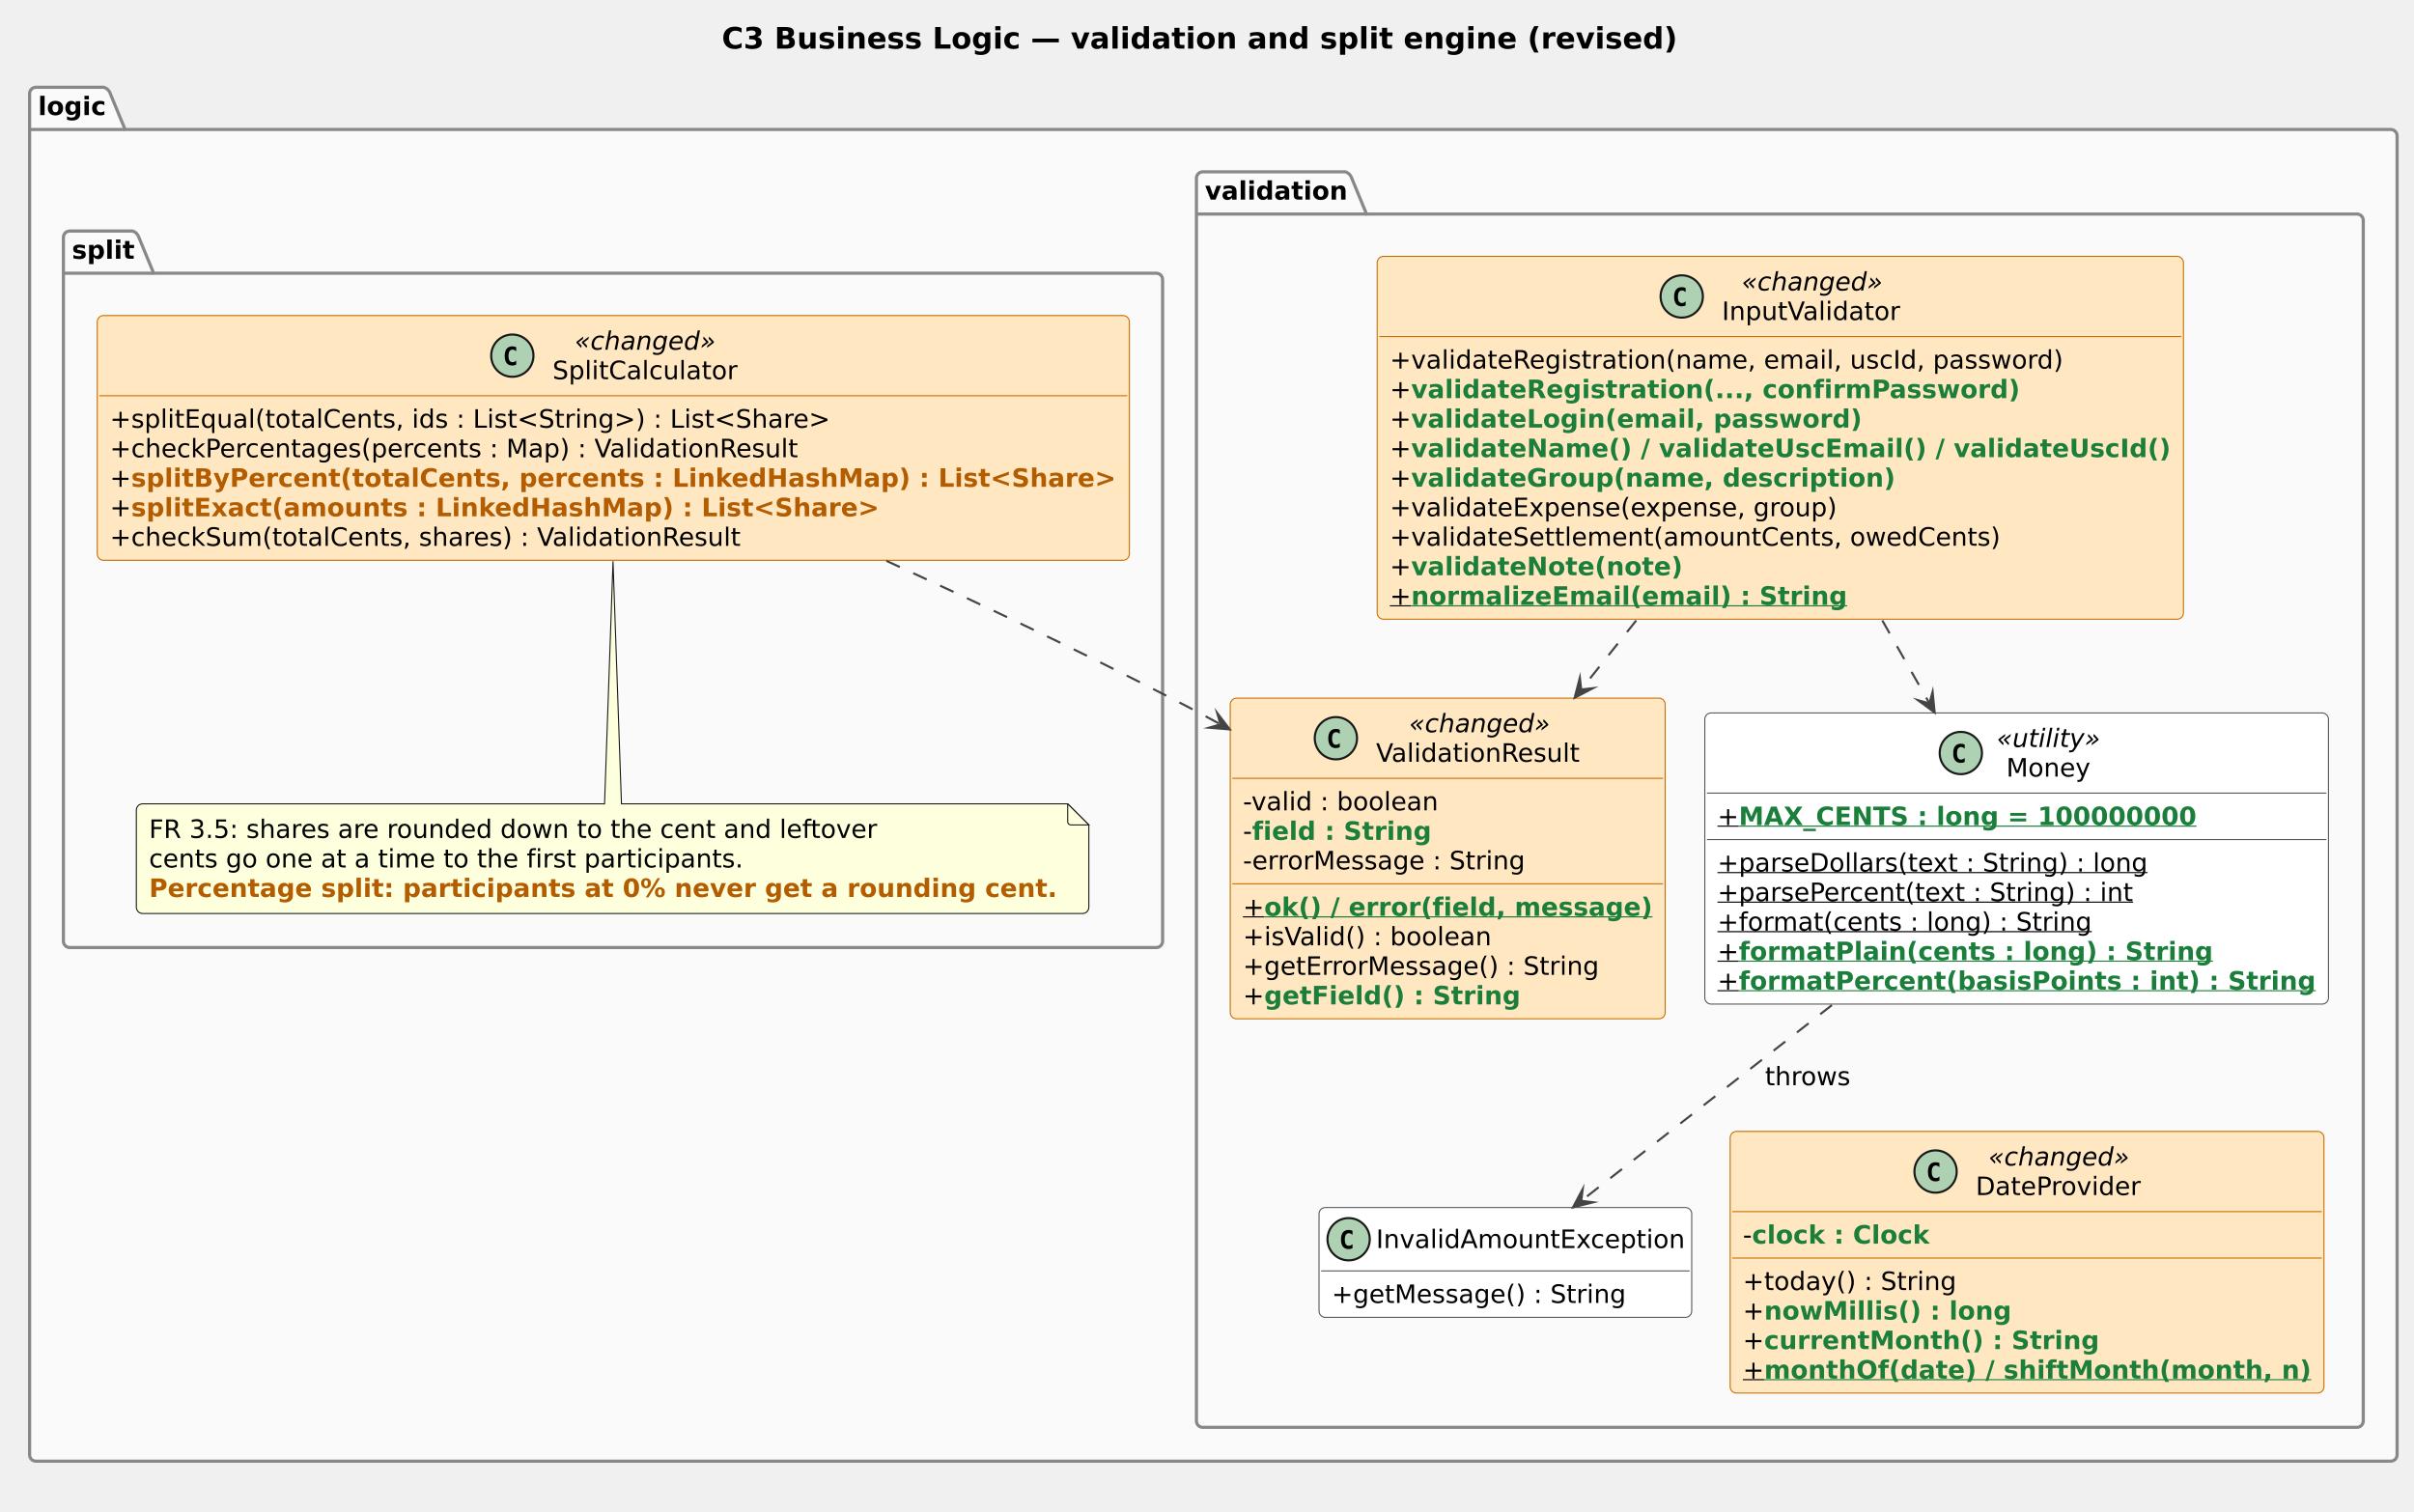
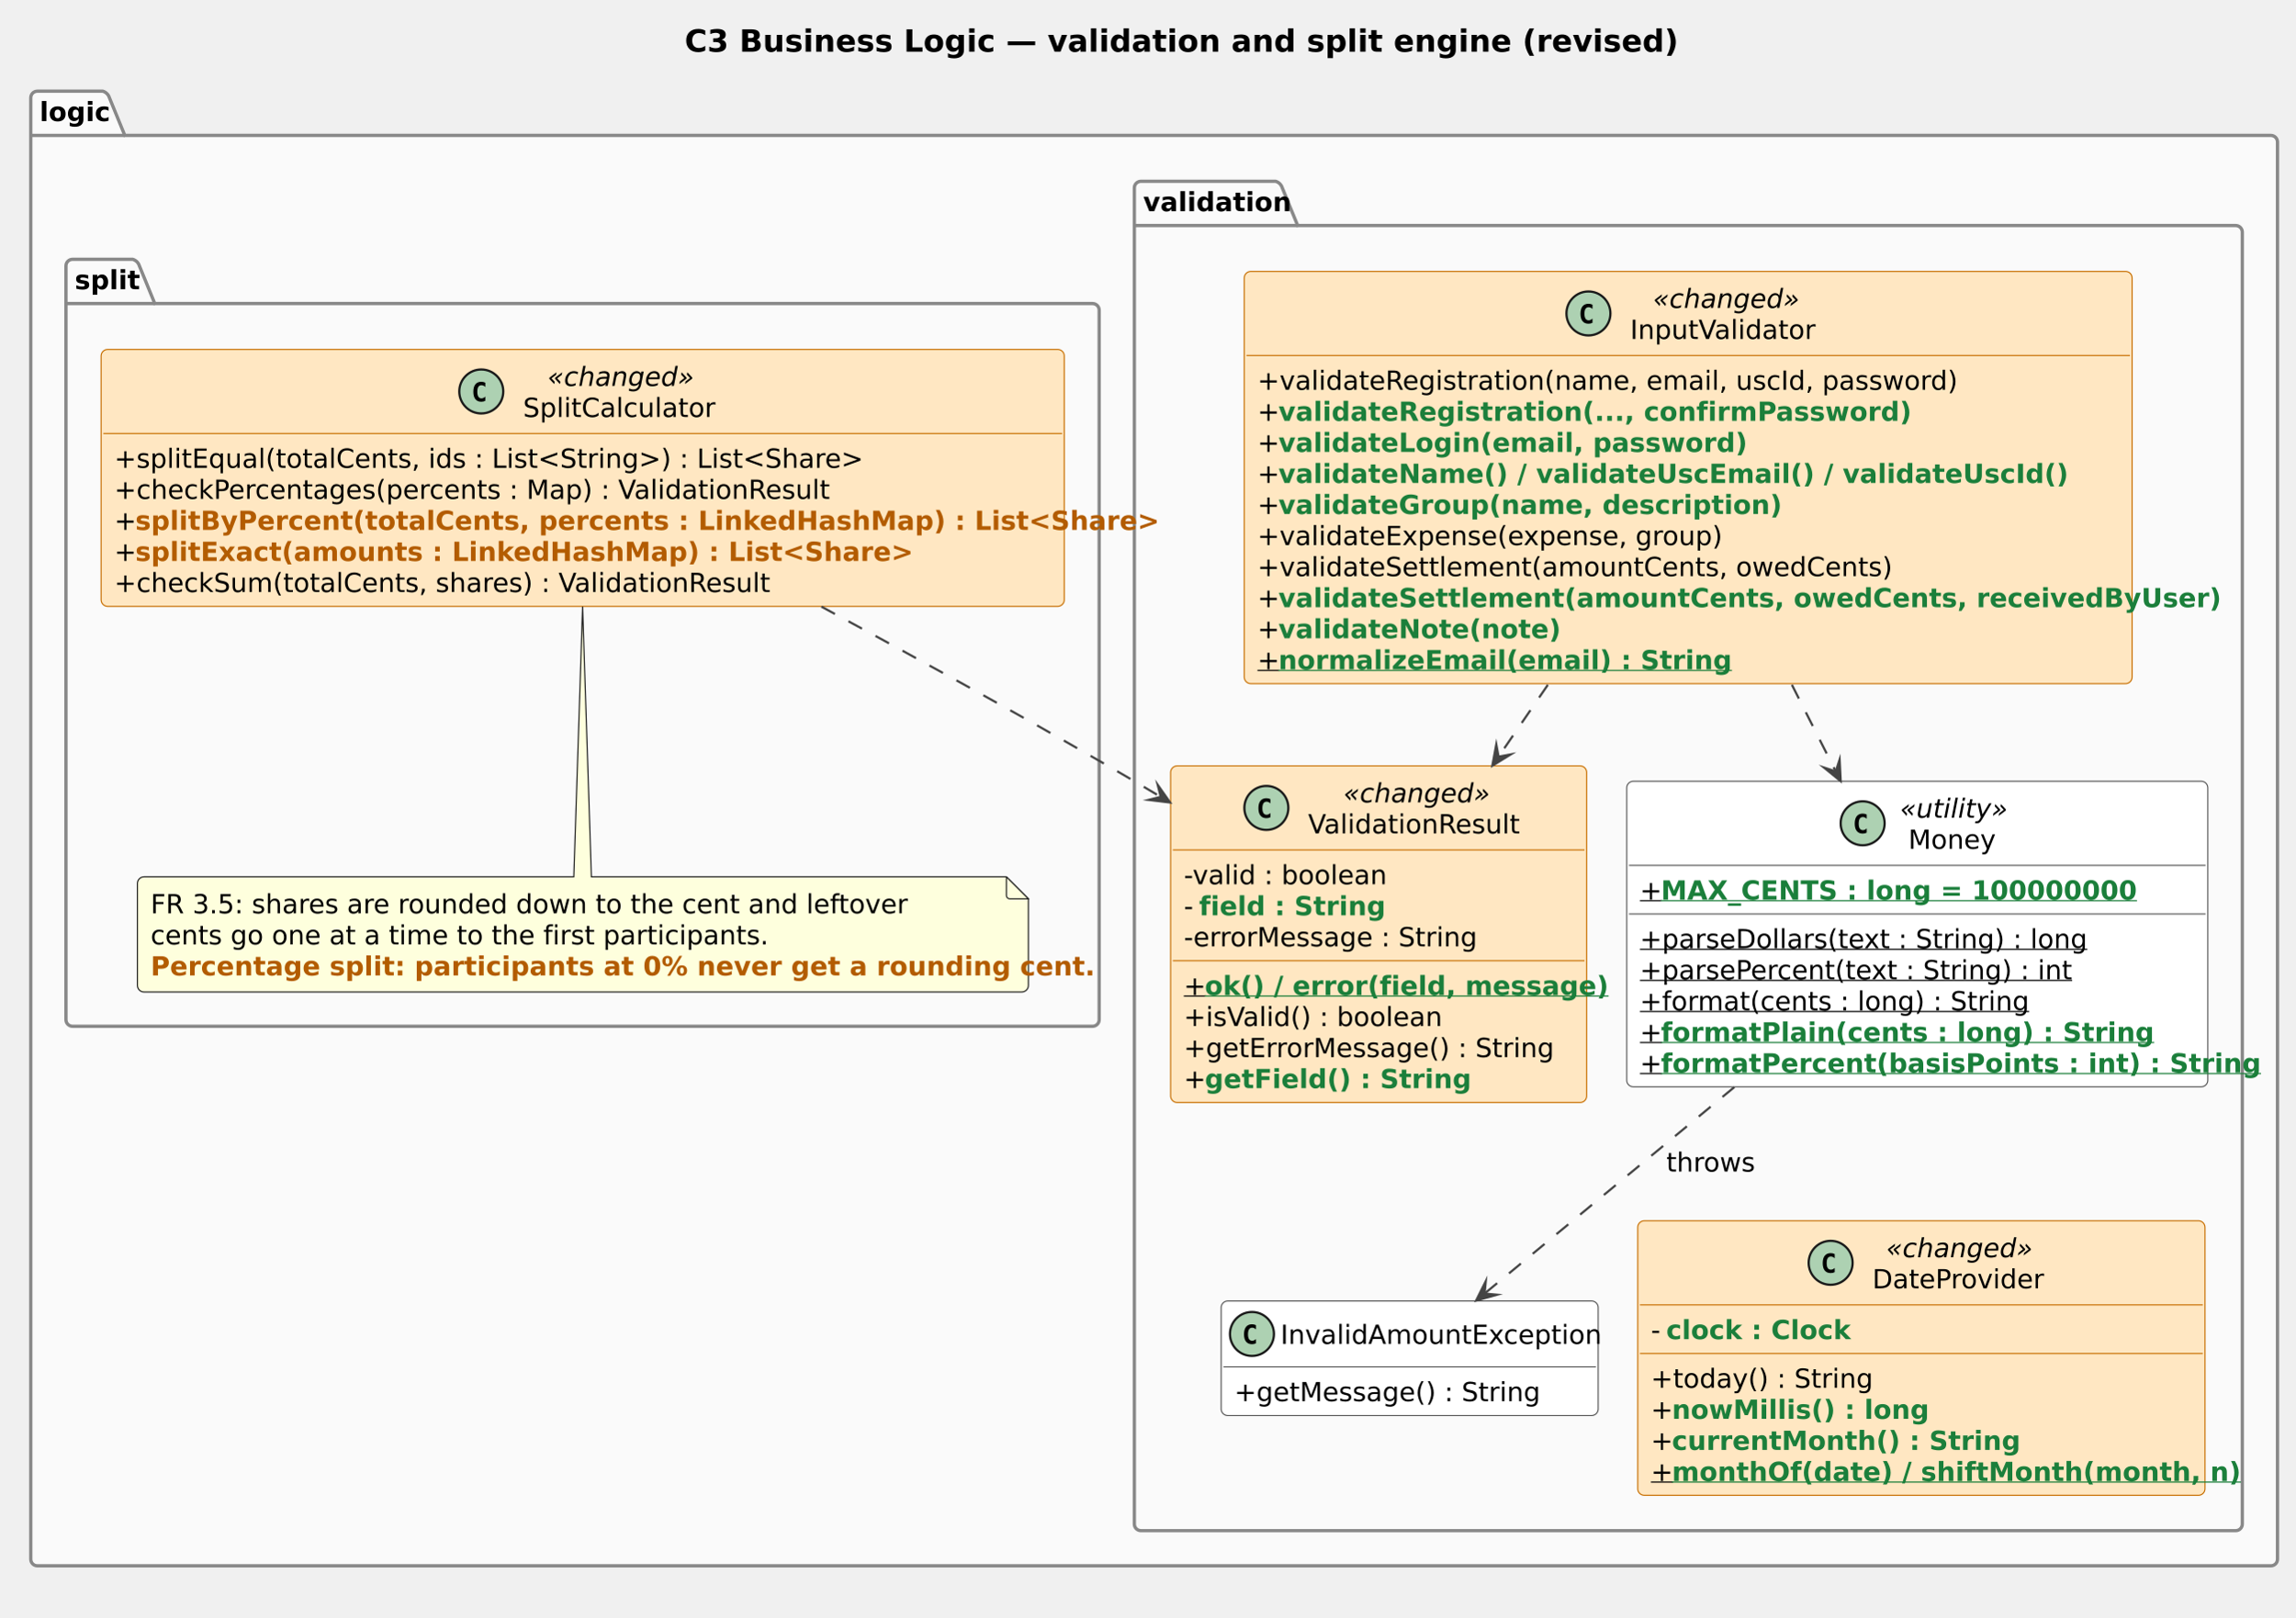
- <svg xmlns="http://www.w3.org/2000/svg" version="1.1" data-diagram-type="CLASS" style="width:1142px;height:715px;background:#FFFFFF;" width="1142px" height="715px" viewBox="0 0 1142 715" zoomAndPan="magnify" preserveAspectRatio="none" contentStyleType="text/css">
+ <svg xmlns="http://www.w3.org/2000/svg" version="1.1" data-diagram-type="CLASS" style="width:1044px;height:736px;background:#FFFFFF;" width="1044px" height="736px" viewBox="0 0 1044 736" zoomAndPan="magnify" preserveAspectRatio="none" contentStyleType="text/css">
  <defs />
  <g font-family="sans-serif" lengthAdjust="spacing">
    <g class="title" data-source-line="5">
-       <text x="341.463" y="22.995" fill="#000" font-size="14" textLength="452.074" font-weight="700" font-family="'DejaVu Sans'">C3 Business Logic — validation and split engine (revised)</text>
+       <text x="311.439" y="23.535" fill="#000" font-size="14" textLength="414.121" font-weight="700" font-family="'DejaVu Sans'">C3 Business Logic — validation and split engine (revised)</text>
    </g>
    <g class="cluster" data-qualified-name="logic" id="ent0003" data-source-line="8">
-       <path d="M17,41.297 L49.174,41.297 A4.5,4.5 0 0 1 52.174,44.297 L59.174,61.266 L1131,61.266 A3,3 0 0 1 1134,64.266 L1134,688.297 A3,3 0 0 1 1131,691.297 L17,691.297 A3,3 0 0 1 14,688.297 L14,44.297 A3,3 0 0 1 17,41.297" style="stroke:#888;stroke-width:1.5;" fill="#FAFAFA" />
-       <line x1="14" y1="61.266" x2="59.174" y2="61.266" style="stroke:#888;stroke-width:1.5;" />
-       <text x="18" y="54.436" fill="#000" font-size="12" textLength="32.174" font-weight="700" font-family="'DejaVu Sans'">logic</text>
+       <path d="M17,41.488 L46.771,41.488 A4.5,4.5 0 0 1 49.771,44.488 L56.771,61.621 L1033,61.621 A3,3 0 0 1 1036,64.621 L1036,709.488 A3,3 0 0 1 1033,712.488 L17,712.488 A3,3 0 0 1 14,709.488 L14,44.488 A3,3 0 0 1 17,41.488" style="stroke:#888;stroke-width:1.5;" fill="#FAFAFA" />
+       <line x1="14" y1="61.621" x2="56.771" y2="61.621" style="stroke:#888;stroke-width:1.5;" />
+       <text x="18" y="55.09" fill="#000" font-size="12" textLength="29.771" font-weight="700" font-family="'DejaVu Sans'">logic</text>
    </g>
    <g class="cluster" data-qualified-name="logic.validation" id="ent0001" data-source-line="7">
-       <path d="M569,81.297 L636.471,81.297 A4.5,4.5 0 0 1 639.471,84.297 L646.471,101.266 L1115,101.266 A3,3 0 0 1 1118,104.266 L1118,672.297 A3,3 0 0 1 1115,675.297 L569,675.297 A3,3 0 0 1 566,672.297 L566,84.297 A3,3 0 0 1 569,81.297" style="stroke:#888;stroke-width:1.5;" fill="#FAFAFA" />
-       <line x1="566" y1="101.266" x2="646.471" y2="101.266" style="stroke:#888;stroke-width:1.5;" />
-       <text x="570" y="94.436" fill="#000" font-size="12" textLength="67.471" font-weight="700" font-family="'DejaVu Sans'">validation</text>
+       <path d="M519,82.488 L580.295,82.488 A4.5,4.5 0 0 1 583.295,85.488 L590.295,102.621 L1017,102.621 A3,3 0 0 1 1020,105.621 L1020,693.488 A3,3 0 0 1 1017,696.488 L519,696.488 A3,3 0 0 1 516,693.488 L516,85.488 A3,3 0 0 1 519,82.488" style="stroke:#888;stroke-width:1.5;" fill="#FAFAFA" />
+       <line x1="516" y1="102.621" x2="590.295" y2="102.621" style="stroke:#888;stroke-width:1.5;" />
+       <text x="520" y="96.09" fill="#000" font-size="12" textLength="61.295" font-weight="700" font-family="'DejaVu Sans'">validation</text>
    </g>
-     <g class="cluster" data-qualified-name="logic.split" id="ent0008" data-source-line="48">
-       <path d="M33,109.297 L62.695,109.297 A4.5,4.5 0 0 1 65.695,112.297 L72.695,129.266 L547,129.266 A3,3 0 0 1 550,132.266 L550,445.297 A3,3 0 0 1 547,448.297 L33,448.297 A3,3 0 0 1 30,445.297 L30,112.297 A3,3 0 0 1 33,109.297" style="stroke:#888;stroke-width:1.5;" fill="#FAFAFA" />
-       <line x1="30" y1="129.266" x2="72.695" y2="129.266" style="stroke:#888;stroke-width:1.5;" />
-       <text x="34" y="122.436" fill="#000" font-size="12" textLength="29.695" font-weight="700" font-family="'DejaVu Sans'">split</text>
+     <g class="cluster" data-qualified-name="logic.split" id="ent0008" data-source-line="49">
+       <path d="M33,117.988 L60.404,117.988 A4.5,4.5 0 0 1 63.404,120.988 L70.404,138.121 L497,138.121 A3,3 0 0 1 500,141.121 L500,463.988 A3,3 0 0 1 497,466.988 L33,466.988 A3,3 0 0 1 30,463.988 L30,120.988 A3,3 0 0 1 33,117.988" style="stroke:#888;stroke-width:1.5;" fill="#FAFAFA" />
+       <line x1="30" y1="138.121" x2="70.404" y2="138.121" style="stroke:#888;stroke-width:1.5;" />
+       <text x="34" y="131.59" fill="#000" font-size="12" textLength="27.404" font-weight="700" font-family="'DejaVu Sans'">split</text>
    </g>
    <g class="entity" data-qualified-name="logic.validation.Money" id="ent0002" data-source-line="8">
-       <rect x="806.5" y="337.297" width="295.031" height="137.75" fill="#FFF" style="stroke:#555;stroke-width:0.5;" rx="3" ry="3" />
-       <ellipse cx="927.614" cy="356.266" rx="10" ry="10" fill="#ADD1B2" style="stroke:#181818;stroke-width:1;" />
-       <path d="M929.442,360.516 Q929.036,360.719 928.583,360.828 Q928.13,360.938 927.646,360.938 Q925.864,360.938 924.927,359.781 Q924.005,358.609 924.005,356.406 Q924.005,354.188 924.927,353.031 Q925.864,351.859 927.646,351.859 Q928.13,351.859 928.583,351.969 Q929.052,352.063 929.442,352.281 L929.442,354.203 Q929.005,353.797 928.583,353.609 Q928.161,353.406 927.724,353.406 Q926.771,353.406 926.286,354.172 Q925.802,354.922 925.802,356.406 Q925.802,357.875 926.286,358.625 Q926.771,359.375 927.724,359.375 Q928.161,359.375 928.583,359.188 Q929.005,359 929.442,358.594 L929.442,360.516 Z " fill="#000" />
-       <text x="944.614" y="353.436" fill="#000" font-size="12" textLength="48.803" font-style="italic" font-family="'DejaVu Sans'">«utility»</text>
-       <text x="949.123" y="367.404" fill="#000" font-size="12" textLength="39.785" font-family="'DejaVu Sans'">Money</text>
-       <line x1="807.5" y1="375.234" x2="1100.531" y2="375.234" style="stroke:#555;stroke-width:0.5;" />
-       <text x="812.5" y="390.373" fill="#000" font-size="12" text-decoration="underline" font-family="'DejaVu Sans'">+</text>
-       <text x="822.555" y="390.373" fill="#1B7F3B" font-size="12" textLength="216.557" font-weight="700" text-decoration="underline" font-family="'DejaVu Sans'">MAX_CENTS : long = 100000000</text>
-       <line x1="807.5" y1="397.203" x2="1100.531" y2="397.203" style="stroke:#555;stroke-width:0.5;" />
-       <text x="812.5" y="412.342" fill="#000" font-size="12" textLength="203.695" text-decoration="underline" font-family="'DejaVu Sans'">+parseDollars(text : String) : long</text>
-       <text x="812.5" y="426.311" fill="#000" font-size="12" textLength="197.496" text-decoration="underline" font-family="'DejaVu Sans'">+parsePercent(text : String) : int</text>
-       <text x="812.5" y="440.279" fill="#000" font-size="12" textLength="177.264" text-decoration="underline" font-family="'DejaVu Sans'">+format(cents : long) : String</text>
-       <text x="812.5" y="454.248" fill="#000" font-size="12" text-decoration="underline" font-family="'DejaVu Sans'">+</text>
-       <text x="822.555" y="454.248" fill="#1B7F3B" font-size="12" textLength="224.367" font-weight="700" text-decoration="underline" font-family="'DejaVu Sans'">formatPlain(cents : long) : String</text>
-       <text x="812.5" y="468.217" fill="#000" font-size="12" text-decoration="underline" font-family="'DejaVu Sans'">+</text>
-       <text x="822.555" y="468.217" fill="#1B7F3B" font-size="12" textLength="272.977" font-weight="700" text-decoration="underline" font-family="'DejaVu Sans'">formatPercent(basisPoints : int) : String</text>
+       <rect x="740" y="355.488" width="264.293" height="139.063" fill="#FFF" style="stroke:#555;stroke-width:0.5;" rx="3" ry="3" />
+       <ellipse cx="847.31" cy="374.621" rx="10" ry="10" fill="#ADD1B2" style="stroke:#181818;stroke-width:1;" />
+       <path d="M849.144,378.869 Q848.733,379.08 848.282,379.186 Q847.831,379.291 847.333,379.291 Q845.563,379.291 844.632,378.125 Q843.7,376.959 843.7,374.756 Q843.7,372.547 844.632,371.381 Q845.563,370.215 847.333,370.215 Q847.831,370.215 848.288,370.32 Q848.745,370.426 849.144,370.637 L849.144,372.559 Q848.698,372.148 848.279,371.958 Q847.86,371.768 847.415,371.768 Q846.466,371.768 845.982,372.521 Q845.499,373.273 845.499,374.756 Q845.499,376.232 845.982,376.985 Q846.466,377.738 847.415,377.738 Q847.86,377.738 848.279,377.548 Q848.698,377.357 849.144,376.947 Z " fill="#000" />
+       <text x="864.31" y="372.09" fill="#000" font-size="12" textLength="45.674" font-style="italic" font-family="'DejaVu Sans'">«utility»</text>
+       <text x="868.092" y="386.223" fill="#000" font-size="12" textLength="38.109" font-family="'DejaVu Sans'">Money</text>
+       <line x1="741" y1="393.754" x2="1003.293" y2="393.754" style="stroke:#555;stroke-width:0.5;" />
+       <text x="746" y="409.355" fill="#000" font-size="12" text-decoration="underline" font-family="'DejaVu Sans'">+</text>
+       <text x="755.539" y="409.355" fill="#1B7F3B" font-size="12" textLength="200.783" font-weight="700" text-decoration="underline" font-family="'DejaVu Sans'">MAX_CENTS : long = 100000000</text>
+       <line x1="741" y1="415.887" x2="1003.293" y2="415.887" style="stroke:#555;stroke-width:0.5;" />
+       <text x="746" y="431.488" fill="#000" font-size="12" textLength="196.02" text-decoration="underline" font-family="'DejaVu Sans'">+parseDollars(text : String) : long</text>
+       <text x="746" y="445.621" fill="#000" font-size="12" textLength="187.699" text-decoration="underline" font-family="'DejaVu Sans'">+parsePercent(text : String) : int</text>
+       <text x="746" y="459.754" fill="#000" font-size="12" textLength="170.051" text-decoration="underline" font-family="'DejaVu Sans'">+format(cents : long) : String</text>
+       <text x="746" y="473.887" fill="#000" font-size="12" text-decoration="underline" font-family="'DejaVu Sans'">+</text>
+       <text x="755.539" y="473.887" fill="#1B7F3B" font-size="12" textLength="199.576" font-weight="700" text-decoration="underline" font-family="'DejaVu Sans'">formatPlain(cents : long) : String</text>
+       <text x="746" y="488.02" fill="#000" font-size="12" text-decoration="underline" font-family="'DejaVu Sans'">+</text>
+       <text x="755.539" y="488.02" fill="#1B7F3B" font-size="12" textLength="242.754" font-weight="700" text-decoration="underline" font-family="'DejaVu Sans'">formatPercent(basisPoints : int) : String</text>
    </g>
    <g class="entity" data-qualified-name="logic.validation.InvalidAmountException" id="ent0004" data-source-line="16">
-       <rect x="624" y="571.297" width="176.309" height="51.969" fill="#FFF" style="stroke:#555;stroke-width:0.5;" rx="3" ry="3" />
-       <ellipse cx="638" cy="586.297" rx="10" ry="10" fill="#ADD1B2" style="stroke:#181818;stroke-width:1;" />
-       <path d="M639.828,590.547 Q639.422,590.75 638.969,590.859 Q638.516,590.969 638.031,590.969 Q636.25,590.969 635.313,589.813 Q634.391,588.641 634.391,586.438 Q634.391,584.219 635.313,583.063 Q636.25,581.891 638.031,581.891 Q638.516,581.891 638.969,582 Q639.438,582.094 639.828,582.313 L639.828,584.234 Q639.391,583.828 638.969,583.641 Q638.547,583.438 638.109,583.438 Q637.156,583.438 636.672,584.203 Q636.188,584.953 636.188,586.438 Q636.188,587.906 636.672,588.656 Q637.156,589.406 638.109,589.406 Q638.547,589.406 638.969,589.219 Q639.391,589.031 639.828,588.625 L639.828,590.547 Z " fill="#000" />
-       <text x="651" y="590.451" fill="#000" font-size="12" textLength="146.309" font-family="'DejaVu Sans'">InvalidAmountException</text>
-       <line x1="625" y1="601.297" x2="799.309" y2="601.297" style="stroke:#555;stroke-width:0.5;" />
-       <text x="630" y="616.436" fill="#000" font-size="12" textLength="139.201" font-family="'DejaVu Sans'">+getMessage() : String</text>
+       <rect x="555.5" y="591.988" width="171.492" height="52.133" fill="#FFF" style="stroke:#555;stroke-width:0.5;" rx="3" ry="3" />
+       <ellipse cx="569.5" cy="606.988" rx="10" ry="10" fill="#ADD1B2" style="stroke:#181818;stroke-width:1;" />
+       <path d="M571.334,611.236 Q570.924,611.447 570.473,611.553 Q570.021,611.658 569.523,611.658 Q567.754,611.658 566.822,610.492 Q565.891,609.326 565.891,607.123 Q565.891,604.914 566.822,603.748 Q567.754,602.582 569.523,602.582 Q570.021,602.582 570.479,602.688 Q570.936,602.793 571.334,603.004 L571.334,604.926 Q570.889,604.516 570.47,604.325 Q570.051,604.135 569.605,604.135 Q568.656,604.135 568.173,604.888 Q567.689,605.641 567.689,607.123 Q567.689,608.6 568.173,609.353 Q568.656,610.105 569.605,610.105 Q570.051,610.105 570.47,609.915 Q570.889,609.725 571.334,609.314 Z " fill="#000" />
+       <text x="582.5" y="611.523" fill="#000" font-size="12" textLength="141.492" font-family="'DejaVu Sans'">InvalidAmountException</text>
+       <line x1="556.5" y1="621.988" x2="725.992" y2="621.988" style="stroke:#555;stroke-width:0.5;" />
+       <text x="561.5" y="637.59" fill="#000" font-size="12" textLength="131.701" font-family="'DejaVu Sans'">+getMessage() : String</text>
    </g>
    <g class="entity" data-qualified-name="logic.validation.InputValidator" id="ent0005" data-source-line="19">
-       <rect x="651.5" y="121.297" width="381.428" height="171.656" fill="#FFE7C2" style="stroke:#C76E00;stroke-width:0.5;" rx="3" ry="3" />
-       <ellipse cx="795.587" cy="140.266" rx="10" ry="10" fill="#ADD1B2" style="stroke:#181818;stroke-width:1;" />
-       <path d="M797.415,144.516 Q797.009,144.719 796.556,144.828 Q796.103,144.938 795.618,144.938 Q793.837,144.938 792.899,143.781 Q791.978,142.609 791.978,140.406 Q791.978,138.188 792.899,137.031 Q793.837,135.859 795.618,135.859 Q796.103,135.859 796.556,135.969 Q797.024,136.063 797.415,136.281 L797.415,138.203 Q796.978,137.797 796.556,137.609 Q796.134,137.406 795.696,137.406 Q794.743,137.406 794.259,138.172 Q793.774,138.922 793.774,140.406 Q793.774,141.875 794.259,142.625 Q794.743,143.375 795.696,143.375 Q796.134,143.375 796.556,143.188 Q796.978,143 797.415,142.594 L797.415,144.516 Z " fill="#000" />
-       <text x="823.982" y="137.436" fill="#000" font-size="12" textLength="66.463" font-style="italic" font-family="'DejaVu Sans'">«changed»</text>
-       <text x="814.587" y="151.404" fill="#000" font-size="12" textLength="85.254" font-family="'DejaVu Sans'">InputValidator</text>
-       <line x1="652.5" y1="159.234" x2="1031.928" y2="159.234" style="stroke:#C76E00;stroke-width:0.5;" />
-       <text x="657.5" y="174.373" fill="#000" font-size="12" textLength="319.307" font-family="'DejaVu Sans'">+validateRegistration(name, email, uscId, password)</text>
-       <text x="657.5" y="188.342" fill="#000" font-size="12" font-family="'DejaVu Sans'">+</text>
-       <text x="667.555" y="188.342" fill="#1B7F3B" font-size="12" textLength="288.375" font-weight="700" font-family="'DejaVu Sans'">validateRegistration(..., confirmPassword)</text>
-       <text x="657.5" y="202.311" fill="#000" font-size="12" font-family="'DejaVu Sans'">+</text>
-       <text x="667.555" y="202.311" fill="#1B7F3B" font-size="12" textLength="213.328" font-weight="700" font-family="'DejaVu Sans'">validateLogin(email, password)</text>
-       <text x="657.5" y="216.279" fill="#000" font-size="12" font-family="'DejaVu Sans'">+</text>
-       <text x="667.555" y="216.279" fill="#1B7F3B" font-size="12" textLength="359.373" font-weight="700" font-family="'DejaVu Sans'">validateName() / validateUscEmail() / validateUscId()</text>
-       <text x="657.5" y="230.248" fill="#000" font-size="12" font-family="'DejaVu Sans'">+</text>
-       <text x="667.555" y="230.248" fill="#1B7F3B" font-size="12" textLength="229.084" font-weight="700" font-family="'DejaVu Sans'">validateGroup(name, description)</text>
-       <text x="657.5" y="244.217" fill="#000" font-size="12" textLength="211.992" font-family="'DejaVu Sans'">+validateExpense(expense, group)</text>
-       <text x="657.5" y="258.186" fill="#000" font-size="12" textLength="288.844" font-family="'DejaVu Sans'">+validateSettlement(amountCents, owedCents)</text>
-       <text x="657.5" y="272.154" fill="#000" font-size="12" font-family="'DejaVu Sans'">+</text>
-       <text x="667.555" y="272.154" fill="#1B7F3B" font-size="12" textLength="128.502" font-weight="700" font-family="'DejaVu Sans'">validateNote(note)</text>
-       <text x="657.5" y="286.123" fill="#000" font-size="12" text-decoration="underline" font-family="'DejaVu Sans'">+</text>
-       <text x="667.555" y="286.123" fill="#1B7F3B" font-size="12" textLength="206.314" font-weight="700" text-decoration="underline" font-family="'DejaVu Sans'">normalizeEmail(email) : String</text>
+       <rect x="566" y="123.488" width="403.881" height="187.594" fill="#FFE7C2" style="stroke:#C76E00;stroke-width:0.5;" rx="3" ry="3" />
+       <ellipse cx="722.564" cy="142.621" rx="10" ry="10" fill="#ADD1B2" style="stroke:#181818;stroke-width:1;" />
+       <path d="M724.398,146.869 Q723.988,147.08 723.537,147.186 Q723.086,147.291 722.588,147.291 Q720.818,147.291 719.887,146.125 Q718.955,144.959 718.955,142.756 Q718.955,140.547 719.887,139.381 Q720.818,138.215 722.588,138.215 Q723.086,138.215 723.543,138.32 Q724,138.426 724.398,138.637 L724.398,140.559 Q723.953,140.148 723.534,139.958 Q723.115,139.768 722.67,139.768 Q721.721,139.768 721.237,140.521 Q720.754,141.273 720.754,142.756 Q720.754,144.232 721.237,144.985 Q721.721,145.738 722.67,145.738 Q723.115,145.738 723.534,145.548 Q723.953,145.357 724.398,144.947 Z " fill="#000" />
+       <text x="751.959" y="140.09" fill="#000" font-size="12" textLength="61.963" font-style="italic" font-family="'DejaVu Sans'">«changed»</text>
+       <text x="741.564" y="154.223" fill="#000" font-size="12" textLength="82.752" font-family="'DejaVu Sans'">InputValidator</text>
+       <line x1="567" y1="161.754" x2="968.881" y2="161.754" style="stroke:#C76E00;stroke-width:0.5;" />
+       <text x="572" y="177.355" fill="#000" font-size="12" textLength="305.027" font-family="'DejaVu Sans'">+validateRegistration(name, email, uscId, password)</text>
+       <text x="572" y="191.488" fill="#000" font-size="12" font-family="'DejaVu Sans'">+</text>
+       <text x="581.539" y="191.488" fill="#1B7F3B" font-size="12" textLength="256.494" font-weight="700" font-family="'DejaVu Sans'">validateRegistration(..., confirmPassword)</text>
+       <text x="572" y="205.621" fill="#000" font-size="12" font-family="'DejaVu Sans'">+</text>
+       <text x="581.539" y="205.621" fill="#1B7F3B" font-size="12" textLength="192.563" font-weight="700" font-family="'DejaVu Sans'">validateLogin(email, password)</text>
+       <text x="572" y="219.754" fill="#000" font-size="12" font-family="'DejaVu Sans'">+</text>
+       <text x="581.539" y="219.754" fill="#1B7F3B" font-size="12" textLength="327.305" font-weight="700" font-family="'DejaVu Sans'">validateName() / validateUscEmail() / validateUscId()</text>
+       <text x="572" y="233.887" fill="#000" font-size="12" font-family="'DejaVu Sans'">+</text>
+       <text x="581.539" y="233.887" fill="#1B7F3B" font-size="12" textLength="205.969" font-weight="700" font-family="'DejaVu Sans'">validateGroup(name, description)</text>
+       <text x="572" y="248.02" fill="#000" font-size="12" textLength="201.715" font-family="'DejaVu Sans'">+validateExpense(expense, group)</text>
+       <text x="572" y="262.152" fill="#000" font-size="12" textLength="273.691" font-family="'DejaVu Sans'">+validateSettlement(amountCents, owedCents)</text>
+       <text x="572" y="276.285" fill="#000" font-size="12" font-family="'DejaVu Sans'">+</text>
+       <text x="581.539" y="276.285" fill="#1B7F3B" font-size="12" textLength="382.342" font-weight="700" font-family="'DejaVu Sans'">validateSettlement(amountCents, owedCents, receivedByUser)</text>
+       <text x="572" y="290.418" fill="#000" font-size="12" font-family="'DejaVu Sans'">+</text>
+       <text x="581.539" y="290.418" fill="#1B7F3B" font-size="12" textLength="113.994" font-weight="700" font-family="'DejaVu Sans'">validateNote(note)</text>
+       <text x="572" y="304.551" fill="#000" font-size="12" text-decoration="underline" font-family="'DejaVu Sans'">+</text>
+       <text x="581.539" y="304.551" fill="#1B7F3B" font-size="12" textLength="185.49" font-weight="700" text-decoration="underline" font-family="'DejaVu Sans'">normalizeEmail(email) : String</text>
    </g>
-     <g class="entity" data-qualified-name="logic.validation.ValidationResult" id="ent0006" data-source-line="30">
-       <rect x="582" y="330.297" width="205.758" height="151.719" fill="#FFE7C2" style="stroke:#C76E00;stroke-width:0.5;" rx="3" ry="3" />
-       <ellipse cx="631.977" cy="349.266" rx="10" ry="10" fill="#ADD1B2" style="stroke:#181818;stroke-width:1;" />
-       <path d="M633.805,353.516 Q633.398,353.719 632.945,353.828 Q632.492,353.938 632.008,353.938 Q630.227,353.938 629.289,352.781 Q628.367,351.609 628.367,349.406 Q628.367,347.188 629.289,346.031 Q630.227,344.859 632.008,344.859 Q632.492,344.859 632.945,344.969 Q633.414,345.063 633.805,345.281 L633.805,347.203 Q633.367,346.797 632.945,346.609 Q632.523,346.406 632.086,346.406 Q631.133,346.406 630.648,347.172 Q630.164,347.922 630.164,349.406 Q630.164,350.875 630.648,351.625 Q631.133,352.375 632.086,352.375 Q632.523,352.375 632.945,352.188 Q633.367,352 633.805,351.594 L633.805,353.516 Z " fill="#000" />
-       <text x="666.647" y="346.436" fill="#000" font-size="12" textLength="66.463" font-style="italic" font-family="'DejaVu Sans'">«changed»</text>
-       <text x="650.977" y="360.404" fill="#000" font-size="12" textLength="97.805" font-family="'DejaVu Sans'">ValidationResult</text>
-       <line x1="583" y1="368.234" x2="786.758" y2="368.234" style="stroke:#C76E00;stroke-width:0.5;" />
-       <text x="588" y="383.373" fill="#000" font-size="12" textLength="92.719" font-family="'DejaVu Sans'">-valid : boolean</text>
-       <text x="588" y="397.342" fill="#000" font-size="12" font-family="'DejaVu Sans'">-</text>
-       <text x="592.33" y="397.342" fill="#1B7F3B" font-size="12" textLength="84.873" font-weight="700" font-family="'DejaVu Sans'">field : String</text>
-       <text x="588" y="411.311" fill="#000" font-size="12" textLength="133.934" font-family="'DejaVu Sans'">-errorMessage : String</text>
-       <line x1="583" y1="418.141" x2="786.758" y2="418.141" style="stroke:#C76E00;stroke-width:0.5;" />
-       <text x="588" y="433.279" fill="#000" font-size="12" text-decoration="underline" font-family="'DejaVu Sans'">+</text>
-       <text x="598.055" y="433.279" fill="#1B7F3B" font-size="12" textLength="183.703" font-weight="700" text-decoration="underline" font-family="'DejaVu Sans'">ok() / error(field, message)</text>
-       <text x="588" y="447.248" fill="#000" font-size="12" textLength="118.5" font-family="'DejaVu Sans'">+isValid() : boolean</text>
-       <text x="588" y="461.217" fill="#000" font-size="12" textLength="168.926" font-family="'DejaVu Sans'">+getErrorMessage() : String</text>
-       <text x="588" y="475.186" fill="#000" font-size="12" font-family="'DejaVu Sans'">+</text>
-       <text x="598.055" y="475.186" fill="#1B7F3B" font-size="12" textLength="121.283" font-weight="700" font-family="'DejaVu Sans'">getField() : String</text>
+     <g class="entity" data-qualified-name="logic.validation.ValidationResult" id="ent0006" data-source-line="31">
+       <rect x="532.5" y="348.488" width="189.264" height="153.195" fill="#FFE7C2" style="stroke:#C76E00;stroke-width:0.5;" rx="3" ry="3" />
+       <ellipse cx="576.052" cy="367.621" rx="10" ry="10" fill="#ADD1B2" style="stroke:#181818;stroke-width:1;" />
+       <path d="M577.886,371.869 Q577.476,372.08 577.024,372.186 Q576.573,372.291 576.075,372.291 Q574.306,372.291 573.374,371.125 Q572.442,369.959 572.442,367.756 Q572.442,365.547 573.374,364.381 Q574.306,363.215 576.075,363.215 Q576.573,363.215 577.03,363.32 Q577.487,363.426 577.886,363.637 L577.886,365.559 Q577.44,365.148 577.021,364.958 Q576.603,364.768 576.157,364.768 Q575.208,364.768 574.725,365.521 Q574.241,366.273 574.241,367.756 Q574.241,369.232 574.725,369.985 Q575.208,370.738 576.157,370.738 Q576.603,370.738 577.021,370.548 Q577.44,370.357 577.886,369.947 Z " fill="#000" />
+       <text x="611.15" y="365.09" fill="#000" font-size="12" textLength="61.963" font-style="italic" font-family="'DejaVu Sans'">«changed»</text>
+       <text x="595.052" y="379.223" fill="#000" font-size="12" textLength="94.16" font-family="'DejaVu Sans'">ValidationResult</text>
+       <line x1="533.5" y1="386.754" x2="720.764" y2="386.754" style="stroke:#C76E00;stroke-width:0.5;" />
+       <text x="538.5" y="402.355" fill="#000" font-size="12" textLength="92.186" font-family="'DejaVu Sans'">-valid : boolean</text>
+       <text x="538.5" y="416.488" fill="#000" font-size="12" font-family="'DejaVu Sans'">-</text>
+       <text x="545.443" y="416.488" fill="#1B7F3B" font-size="12" textLength="75.51" font-weight="700" font-family="'DejaVu Sans'">field : String</text>
+       <text x="538.5" y="430.621" fill="#000" font-size="12" textLength="131.432" font-family="'DejaVu Sans'">-errorMessage : String</text>
+       <line x1="533.5" y1="437.152" x2="720.764" y2="437.152" style="stroke:#C76E00;stroke-width:0.5;" />
+       <text x="538.5" y="452.754" fill="#000" font-size="12" text-decoration="underline" font-family="'DejaVu Sans'">+</text>
+       <text x="548.039" y="452.754" fill="#1B7F3B" font-size="12" textLength="167.725" font-weight="700" text-decoration="underline" font-family="'DejaVu Sans'">ok() / error(field, message)</text>
+       <text x="538.5" y="466.887" fill="#000" font-size="12" textLength="113.807" font-family="'DejaVu Sans'">+isValid() : boolean</text>
+       <text x="538.5" y="481.02" fill="#000" font-size="12" textLength="160.307" font-family="'DejaVu Sans'">+getErrorMessage() : String</text>
+       <text x="538.5" y="495.152" fill="#000" font-size="12" font-family="'DejaVu Sans'">+</text>
+       <text x="548.039" y="495.152" fill="#1B7F3B" font-size="12" textLength="106.131" font-weight="700" font-family="'DejaVu Sans'">getField() : String</text>
    </g>
-     <g class="entity" data-qualified-name="logic.validation.DateProvider" id="ent0007" data-source-line="39">
-       <rect x="818.5" y="535.297" width="280.898" height="123.781" fill="#FFE7C2" style="stroke:#C76E00;stroke-width:0.5;" rx="3" ry="3" />
-       <ellipse cx="915.668" cy="554.266" rx="10" ry="10" fill="#ADD1B2" style="stroke:#181818;stroke-width:1;" />
-       <path d="M917.496,558.516 Q917.09,558.719 916.637,558.828 Q916.184,558.938 915.699,558.938 Q913.918,558.938 912.98,557.781 Q912.059,556.609 912.059,554.406 Q912.059,552.188 912.98,551.031 Q913.918,549.859 915.699,549.859 Q916.184,549.859 916.637,549.969 Q917.105,550.063 917.496,550.281 L917.496,552.203 Q917.059,551.797 916.637,551.609 Q916.215,551.406 915.777,551.406 Q914.824,551.406 914.34,552.172 Q913.855,552.922 913.855,554.406 Q913.855,555.875 914.34,556.625 Q914.824,557.375 915.777,557.375 Q916.215,557.375 916.637,557.188 Q917.059,557 917.496,556.594 L917.496,558.516 Z " fill="#000" />
-       <text x="940.718" y="551.436" fill="#000" font-size="12" textLength="66.463" font-style="italic" font-family="'DejaVu Sans'">«changed»</text>
-       <text x="934.668" y="565.404" fill="#000" font-size="12" textLength="78.563" font-family="'DejaVu Sans'">DateProvider</text>
-       <line x1="819.5" y1="573.234" x2="1098.398" y2="573.234" style="stroke:#C76E00;stroke-width:0.5;" />
-       <text x="824.5" y="588.373" fill="#000" font-size="12" font-family="'DejaVu Sans'">-</text>
-       <text x="828.83" y="588.373" fill="#1B7F3B" font-size="12" textLength="83.977" font-weight="700" font-family="'DejaVu Sans'">clock : Clock</text>
-       <line x1="819.5" y1="595.203" x2="1098.398" y2="595.203" style="stroke:#C76E00;stroke-width:0.5;" />
-       <text x="824.5" y="610.342" fill="#000" font-size="12" textLength="101.021" font-family="'DejaVu Sans'">+today() : String</text>
-       <text x="824.5" y="624.311" fill="#000" font-size="12" font-family="'DejaVu Sans'">+</text>
-       <text x="834.555" y="624.311" fill="#1B7F3B" font-size="12" textLength="117.023" font-weight="700" font-family="'DejaVu Sans'">nowMillis() : long</text>
-       <text x="824.5" y="638.279" fill="#000" font-size="12" font-family="'DejaVu Sans'">+</text>
-       <text x="834.555" y="638.279" fill="#1B7F3B" font-size="12" textLength="158.584" font-weight="700" font-family="'DejaVu Sans'">currentMonth() : String</text>
-       <text x="824.5" y="652.248" fill="#000" font-size="12" text-decoration="underline" font-family="'DejaVu Sans'">+</text>
-       <text x="834.555" y="652.248" fill="#1B7F3B" font-size="12" textLength="258.844" font-weight="700" text-decoration="underline" font-family="'DejaVu Sans'">monthOf(date) / shiftMonth(month, n)</text>
+     <g class="entity" data-qualified-name="logic.validation.DateProvider" id="ent0007" data-source-line="40">
+       <rect x="745" y="555.488" width="258.018" height="124.93" fill="#FFE7C2" style="stroke:#C76E00;stroke-width:0.5;" rx="3" ry="3" />
+       <ellipse cx="832.743" cy="574.621" rx="10" ry="10" fill="#ADD1B2" style="stroke:#181818;stroke-width:1;" />
+       <path d="M834.577,578.869 Q834.167,579.08 833.716,579.186 Q833.265,579.291 832.767,579.291 Q830.997,579.291 830.065,578.125 Q829.134,576.959 829.134,574.756 Q829.134,572.547 830.065,571.381 Q830.997,570.215 832.767,570.215 Q833.265,570.215 833.722,570.32 Q834.179,570.426 834.577,570.637 L834.577,572.559 Q834.132,572.148 833.713,571.958 Q833.294,571.768 832.849,571.768 Q831.899,571.768 831.416,572.521 Q830.933,573.273 830.933,574.756 Q830.933,576.232 831.416,576.985 Q831.899,577.738 832.849,577.738 Q833.294,577.738 833.713,577.548 Q834.132,577.357 834.577,576.947 Z " fill="#000" />
+       <text x="858.027" y="572.09" fill="#000" font-size="12" textLength="61.963" font-style="italic" font-family="'DejaVu Sans'">«changed»</text>
+       <text x="851.743" y="586.223" fill="#000" font-size="12" textLength="74.531" font-family="'DejaVu Sans'">DateProvider</text>
+       <line x1="746" y1="593.754" x2="1002.018" y2="593.754" style="stroke:#C76E00;stroke-width:0.5;" />
+       <text x="751" y="609.355" fill="#000" font-size="12" font-family="'DejaVu Sans'">-</text>
+       <text x="757.943" y="609.355" fill="#1B7F3B" font-size="12" textLength="76.904" font-weight="700" font-family="'DejaVu Sans'">clock : Clock</text>
+       <line x1="746" y1="615.887" x2="1002.018" y2="615.887" style="stroke:#C76E00;stroke-width:0.5;" />
+       <text x="751" y="631.488" fill="#000" font-size="12" textLength="95.303" font-family="'DejaVu Sans'">+today() : String</text>
+       <text x="751" y="645.621" fill="#000" font-size="12" font-family="'DejaVu Sans'">+</text>
+       <text x="760.539" y="645.621" fill="#1B7F3B" font-size="12" textLength="106.318" font-weight="700" font-family="'DejaVu Sans'">nowMillis() : long</text>
+       <text x="751" y="659.754" fill="#000" font-size="12" font-family="'DejaVu Sans'">+</text>
+       <text x="760.539" y="659.754" fill="#1B7F3B" font-size="12" textLength="140.777" font-weight="700" font-family="'DejaVu Sans'">currentMonth() : String</text>
+       <text x="751" y="673.887" fill="#000" font-size="12" text-decoration="underline" font-family="'DejaVu Sans'">+</text>
+       <text x="760.539" y="673.887" fill="#1B7F3B" font-size="12" textLength="236.479" font-weight="700" text-decoration="underline" font-family="'DejaVu Sans'">monthOf(date) / shiftMonth(month, n)</text>
    </g>
-     <g class="entity" data-qualified-name="logic.split.SplitCalculator" id="ent0009" data-source-line="49">
-       <rect x="46" y="149.297" width="488.285" height="115.781" fill="#FFE7C2" style="stroke:#C76E00;stroke-width:0.5;" rx="3" ry="3" />
-       <ellipse cx="242.37" cy="168.266" rx="10" ry="10" fill="#ADD1B2" style="stroke:#181818;stroke-width:1;" />
-       <path d="M244.198,172.516 Q243.792,172.719 243.339,172.828 Q242.886,172.938 242.401,172.938 Q240.62,172.938 239.683,171.781 Q238.761,170.609 238.761,168.406 Q238.761,166.188 239.683,165.031 Q240.62,163.859 242.401,163.859 Q242.886,163.859 243.339,163.969 Q243.808,164.063 244.198,164.281 L244.198,166.203 Q243.761,165.797 243.339,165.609 Q242.917,165.406 242.479,165.406 Q241.526,165.406 241.042,166.172 Q240.558,166.922 240.558,168.406 Q240.558,169.875 241.042,170.625 Q241.526,171.375 242.479,171.375 Q242.917,171.375 243.339,171.188 Q243.761,171 244.198,170.594 L244.198,172.516 Z " fill="#000" />
-       <text x="271.911" y="165.436" fill="#000" font-size="12" textLength="66.463" font-style="italic" font-family="'DejaVu Sans'">«changed»</text>
-       <text x="261.37" y="179.404" fill="#000" font-size="12" textLength="87.545" font-family="'DejaVu Sans'">SplitCalculator</text>
-       <line x1="47" y1="187.234" x2="533.285" y2="187.234" style="stroke:#C76E00;stroke-width:0.5;" />
-       <text x="52" y="202.373" fill="#000" font-size="12" textLength="340.969" font-family="'DejaVu Sans'">+splitEqual(totalCents, ids : List&lt;String&gt;) : List&lt;Share&gt;</text>
-       <text x="52" y="216.342" fill="#000" font-size="12" textLength="327.949" font-family="'DejaVu Sans'">+checkPercentages(percents : Map) : ValidationResult</text>
-       <text x="52" y="230.311" fill="#000" font-size="12" font-family="'DejaVu Sans'">+</text>
-       <text x="62.055" y="230.311" fill="#B35C00" font-size="12" textLength="466.23" font-weight="700" font-family="'DejaVu Sans'">splitByPercent(totalCents, percents : LinkedHashMap) : List&lt;Share&gt;</text>
-       <text x="52" y="244.279" fill="#000" font-size="12" font-family="'DejaVu Sans'">+</text>
-       <text x="62.055" y="244.279" fill="#B35C00" font-size="12" textLength="354.223" font-weight="700" font-family="'DejaVu Sans'">splitExact(amounts : LinkedHashMap) : List&lt;Share&gt;</text>
-       <text x="52" y="258.248" fill="#000" font-size="12" textLength="300.111" font-family="'DejaVu Sans'">+checkSum(totalCents, shares) : ValidationResult</text>
+     <g class="entity" data-qualified-name="logic.split.SplitCalculator" id="ent0009" data-source-line="50">
+       <rect x="46" y="158.988" width="438.129" height="116.93" fill="#FFE7C2" style="stroke:#C76E00;stroke-width:0.5;" rx="3" ry="3" />
+       <ellipse cx="218.915" cy="178.121" rx="10" ry="10" fill="#ADD1B2" style="stroke:#181818;stroke-width:1;" />
+       <path d="M220.749,182.369 Q220.339,182.58 219.888,182.686 Q219.437,182.791 218.938,182.791 Q217.169,182.791 216.237,181.625 Q215.306,180.459 215.306,178.256 Q215.306,176.047 216.237,174.881 Q217.169,173.715 218.938,173.715 Q219.437,173.715 219.894,173.82 Q220.351,173.926 220.749,174.137 L220.749,176.059 Q220.304,175.648 219.885,175.458 Q219.466,175.268 219.021,175.268 Q218.071,175.268 217.588,176.021 Q217.104,176.773 217.104,178.256 Q217.104,179.732 217.588,180.485 Q218.071,181.238 219.021,181.238 Q219.466,181.238 219.885,181.048 Q220.304,180.857 220.749,180.447 Z " fill="#000" />
+       <text x="249.083" y="175.59" fill="#000" font-size="12" textLength="61.963" font-style="italic" font-family="'DejaVu Sans'">«changed»</text>
+       <text x="237.915" y="189.723" fill="#000" font-size="12" textLength="84.299" font-family="'DejaVu Sans'">SplitCalculator</text>
+       <line x1="47" y1="197.254" x2="483.129" y2="197.254" style="stroke:#C76E00;stroke-width:0.5;" />
+       <text x="52" y="212.855" fill="#000" font-size="12" textLength="326.531" font-family="'DejaVu Sans'">+splitEqual(totalCents, ids : List&lt;String&gt;) : List&lt;Share&gt;</text>
+       <text x="52" y="226.988" fill="#000" font-size="12" textLength="312.182" font-family="'DejaVu Sans'">+checkPercentages(percents : Map) : ValidationResult</text>
+       <text x="52" y="241.121" fill="#000" font-size="12" font-family="'DejaVu Sans'">+</text>
+       <text x="61.539" y="241.121" fill="#B35C00" font-size="12" textLength="416.59" font-weight="700" font-family="'DejaVu Sans'">splitByPercent(totalCents, percents : LinkedHashMap) : List&lt;Share&gt;</text>
+       <text x="52" y="255.254" fill="#000" font-size="12" font-family="'DejaVu Sans'">+</text>
+       <text x="61.539" y="255.254" fill="#B35C00" font-size="12" textLength="318.633" font-weight="700" font-family="'DejaVu Sans'">splitExact(amounts : LinkedHashMap) : List&lt;Share&gt;</text>
+       <text x="52" y="269.387" fill="#000" font-size="12" textLength="286.43" font-family="'DejaVu Sans'">+checkSum(totalCents, shares) : ValidationResult</text>
    </g>
-     <g class="entity" data-qualified-name="logic.split.GMN10" id="ent0011" data-source-line="57">
-       <path d="M64.5,383.297 L64.5,429.203 A3,3 0 0 0 67.5,432.203 L512.098,432.203 A3,3 0 0 0 515.098,429.203 L515.098,390.297 L505.098,380.297 L294,380.297 L290,265.542 L286,380.297 L67.5,380.297 A3,3 0 0 0 64.5,383.297" style="stroke:#181818;stroke-width:0.5;" fill="#FEFFDD" />
-       <path d="M505.098,380.297 L505.098,388.797 A1.5,1.5 0 0 0 506.598,390.297 L515.098,390.297 L505.098,380.297" style="stroke:#181818;stroke-width:0.5;" fill="#FEFFDD" />
-       <text x="70.5" y="396.436" fill="#000" font-size="12" textLength="345.457" font-family="'DejaVu Sans'">FR 3.5: shares are rounded down to the cent and leftover</text>
-       <text x="70.5" y="410.404" fill="#000" font-size="12" textLength="281.098" font-family="'DejaVu Sans'">cents go one at a time to the first participants.</text>
-       <text x="70.5" y="424.373" fill="#B35C00" font-size="12" textLength="429.598" font-weight="700" font-family="'DejaVu Sans'">Percentage split: participants at 0% never get a rounding cent.</text>
+     <g class="entity" data-qualified-name="logic.split.GMN10" id="ent0011" data-source-line="58">
+       <path d="M62.5,401.988 L62.5,448.387 A3,3 0 0 0 65.5,451.387 L464.799,451.387 A3,3 0 0 0 467.799,448.387 L467.799,408.988 L457.799,398.988 L269,398.988 L265,276.005 L261,398.988 L65.5,398.988 A3,3 0 0 0 62.5,401.988" style="stroke:#181818;stroke-width:0.5;" fill="#FEFFDD" />
+       <path d="M457.799,398.988 L457.799,407.488 A1.5,1.5 0 0 0 459.299,408.988 L467.799,408.988 L457.799,398.988" style="stroke:#181818;stroke-width:0.5;" fill="#FEFFDD" />
+       <text x="68.5" y="415.59" fill="#000" font-size="12" textLength="332.578" font-family="'DejaVu Sans'">FR 3.5: shares are rounded down to the cent and leftover</text>
+       <text x="68.5" y="429.723" fill="#000" font-size="12" textLength="271.57" font-family="'DejaVu Sans'">cents go one at a time to the first participants.</text>
+       <text x="68.5" y="443.855" fill="#B35C00" font-size="12" textLength="384.299" font-weight="700" font-family="'DejaVu Sans'">Percentage split: participants at 0% never get a rounding cent.</text>
    </g>
    <g class="link" data-entity-1="ent0002" data-entity-2="ent0004" id="lnk13" data-link-type="dependency">
-       <polygon points="744.12,571.211,753.675,568.824,748.061,568.134,748.751,562.519,744.12,571.211" fill="#444" style="stroke:#444;stroke-width:1;stroke-linejoin:miter;stroke-miterlimit:10;" />
-       <path d="M866.632,475.53 C823.986,508.837 779.225,543.795 748.061,568.134" style="stroke:#444;stroke-width:1;stroke-dasharray:7,7;" fill="none" />
-       <text x="835" y="513.436" fill="#000" font-size="12" textLength="40.652" font-family="'DejaVu Sans'">throws</text>
+       <polygon points="671.468,591.796,680.953,589.143,675.322,588.61,675.856,582.978,671.468,591.796" fill="#444" style="stroke:#444;stroke-width:1;stroke-linejoin:miter;stroke-miterlimit:10;" />
+       <path d="M788.93,494.674 C748.057,528.47 705.14,563.955 675.322,588.61" style="stroke:#444;stroke-width:1;stroke-dasharray:7,7;" fill="none" />
+       <text x="758" y="533.09" fill="#000" font-size="12" textLength="39.58" font-family="'DejaVu Sans'">throws</text>
    </g>
    <g class="link" data-entity-1="ent0005" data-entity-2="ent0006" id="lnk14" data-link-type="dependency">
-       <polygon points="744.912,330.12,753.65,325.575,748.028,326.21,747.393,320.589,744.912,330.12" fill="#444" style="stroke:#444;stroke-width:1;stroke-linejoin:miter;stroke-miterlimit:10;" />
-       <path d="M774.051,293.558 C764.354,305.725 757.556,314.256 748.028,326.21" style="stroke:#444;stroke-width:1;stroke-dasharray:7,7;" fill="none" />
+       <polygon points="678.853,348.416,687.243,343.258,681.681,344.293,680.646,338.732,678.853,348.416" fill="#444" style="stroke:#444;stroke-width:1;stroke-linejoin:miter;stroke-miterlimit:10;" />
+       <path d="M704.101,311.618 C695.648,323.937 689.897,332.319 681.681,344.293" style="stroke:#444;stroke-width:1;stroke-dasharray:7,7;" fill="none" />
    </g>
    <g class="link" data-entity-1="ent0009" data-entity-2="ent0006" id="lnk15" data-link-type="dependency">
-       <polygon points="581.772,345.092,575.797,337.263,577.386,342.692,571.957,344.281,581.772,345.092" fill="#444" style="stroke:#444;stroke-width:1;stroke-linejoin:miter;stroke-miterlimit:10;" />
-       <path d="M419.32,265.338 C462.534,285.117 510.702,307.952 554,330.297 C563.082,334.984 568.052,337.584 577.386,342.692" style="stroke:#444;stroke-width:1;stroke-dasharray:7,7;" fill="none" />
+       <polygon points="532.279,365.164,526.616,357.106,527.991,362.594,522.503,363.968,532.279,365.164" fill="#444" style="stroke:#444;stroke-width:1;stroke-linejoin:miter;stroke-miterlimit:10;" />
+       <path d="M373.637,276.027 C414.742,298.204 461.783,324.072 504,348.488 C513.218,353.82 518.477,356.891 527.991,362.594" style="stroke:#444;stroke-width:1;stroke-dasharray:7,7;" fill="none" />
    </g>
    <g class="link" data-entity-1="ent0005" data-entity-2="ent0002" id="lnk16" data-link-type="dependency">
-       <polygon points="915.233,337.108,914.262,327.307,912.762,332.762,907.307,331.261,915.233,337.108" fill="#444" style="stroke:#444;stroke-width:1;stroke-linejoin:miter;stroke-miterlimit:10;" />
-       <path d="M890.473,293.558 C898.75,308.116 904.779,318.721 912.762,332.762" style="stroke:#444;stroke-width:1;stroke-dasharray:7,7;" fill="none" />
+       <polygon points="837.324,355.471,836.829,345.634,835.067,351.009,829.691,349.246,837.324,355.471" fill="#444" style="stroke:#444;stroke-width:1;stroke-linejoin:miter;stroke-miterlimit:10;" />
+       <path d="M815.131,311.618 C822.602,326.379 827.95,336.947 835.067,351.009" style="stroke:#444;stroke-width:1;stroke-dasharray:7,7;" fill="none" />
    </g>
  </g>
</svg>
